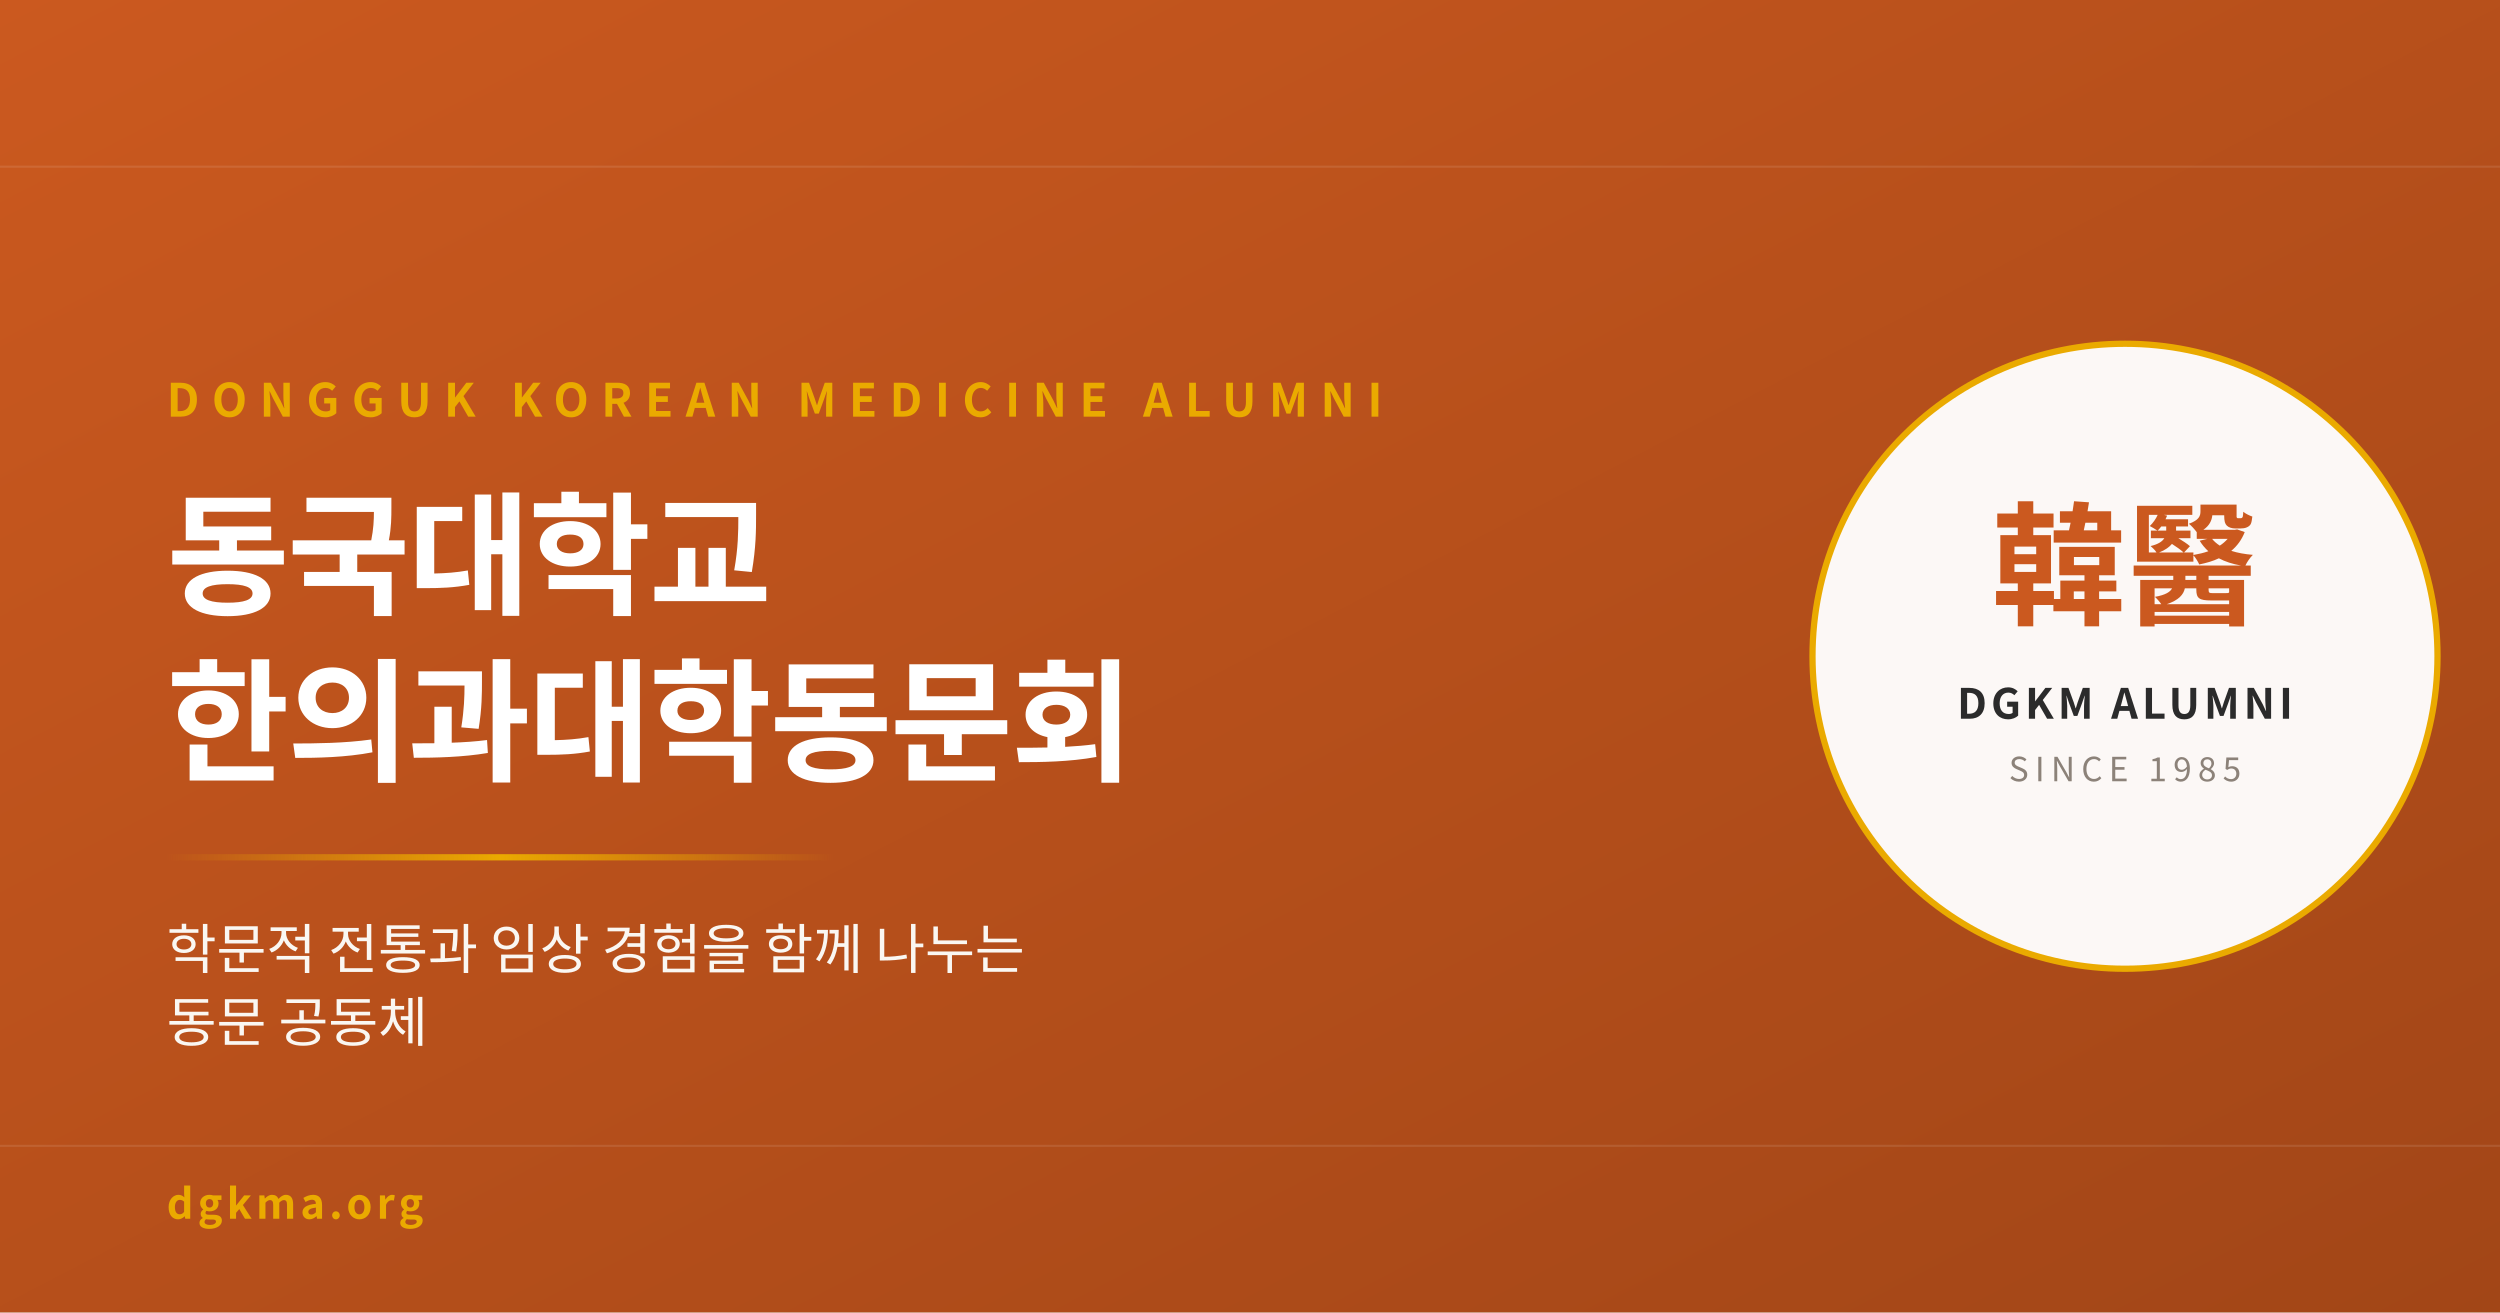
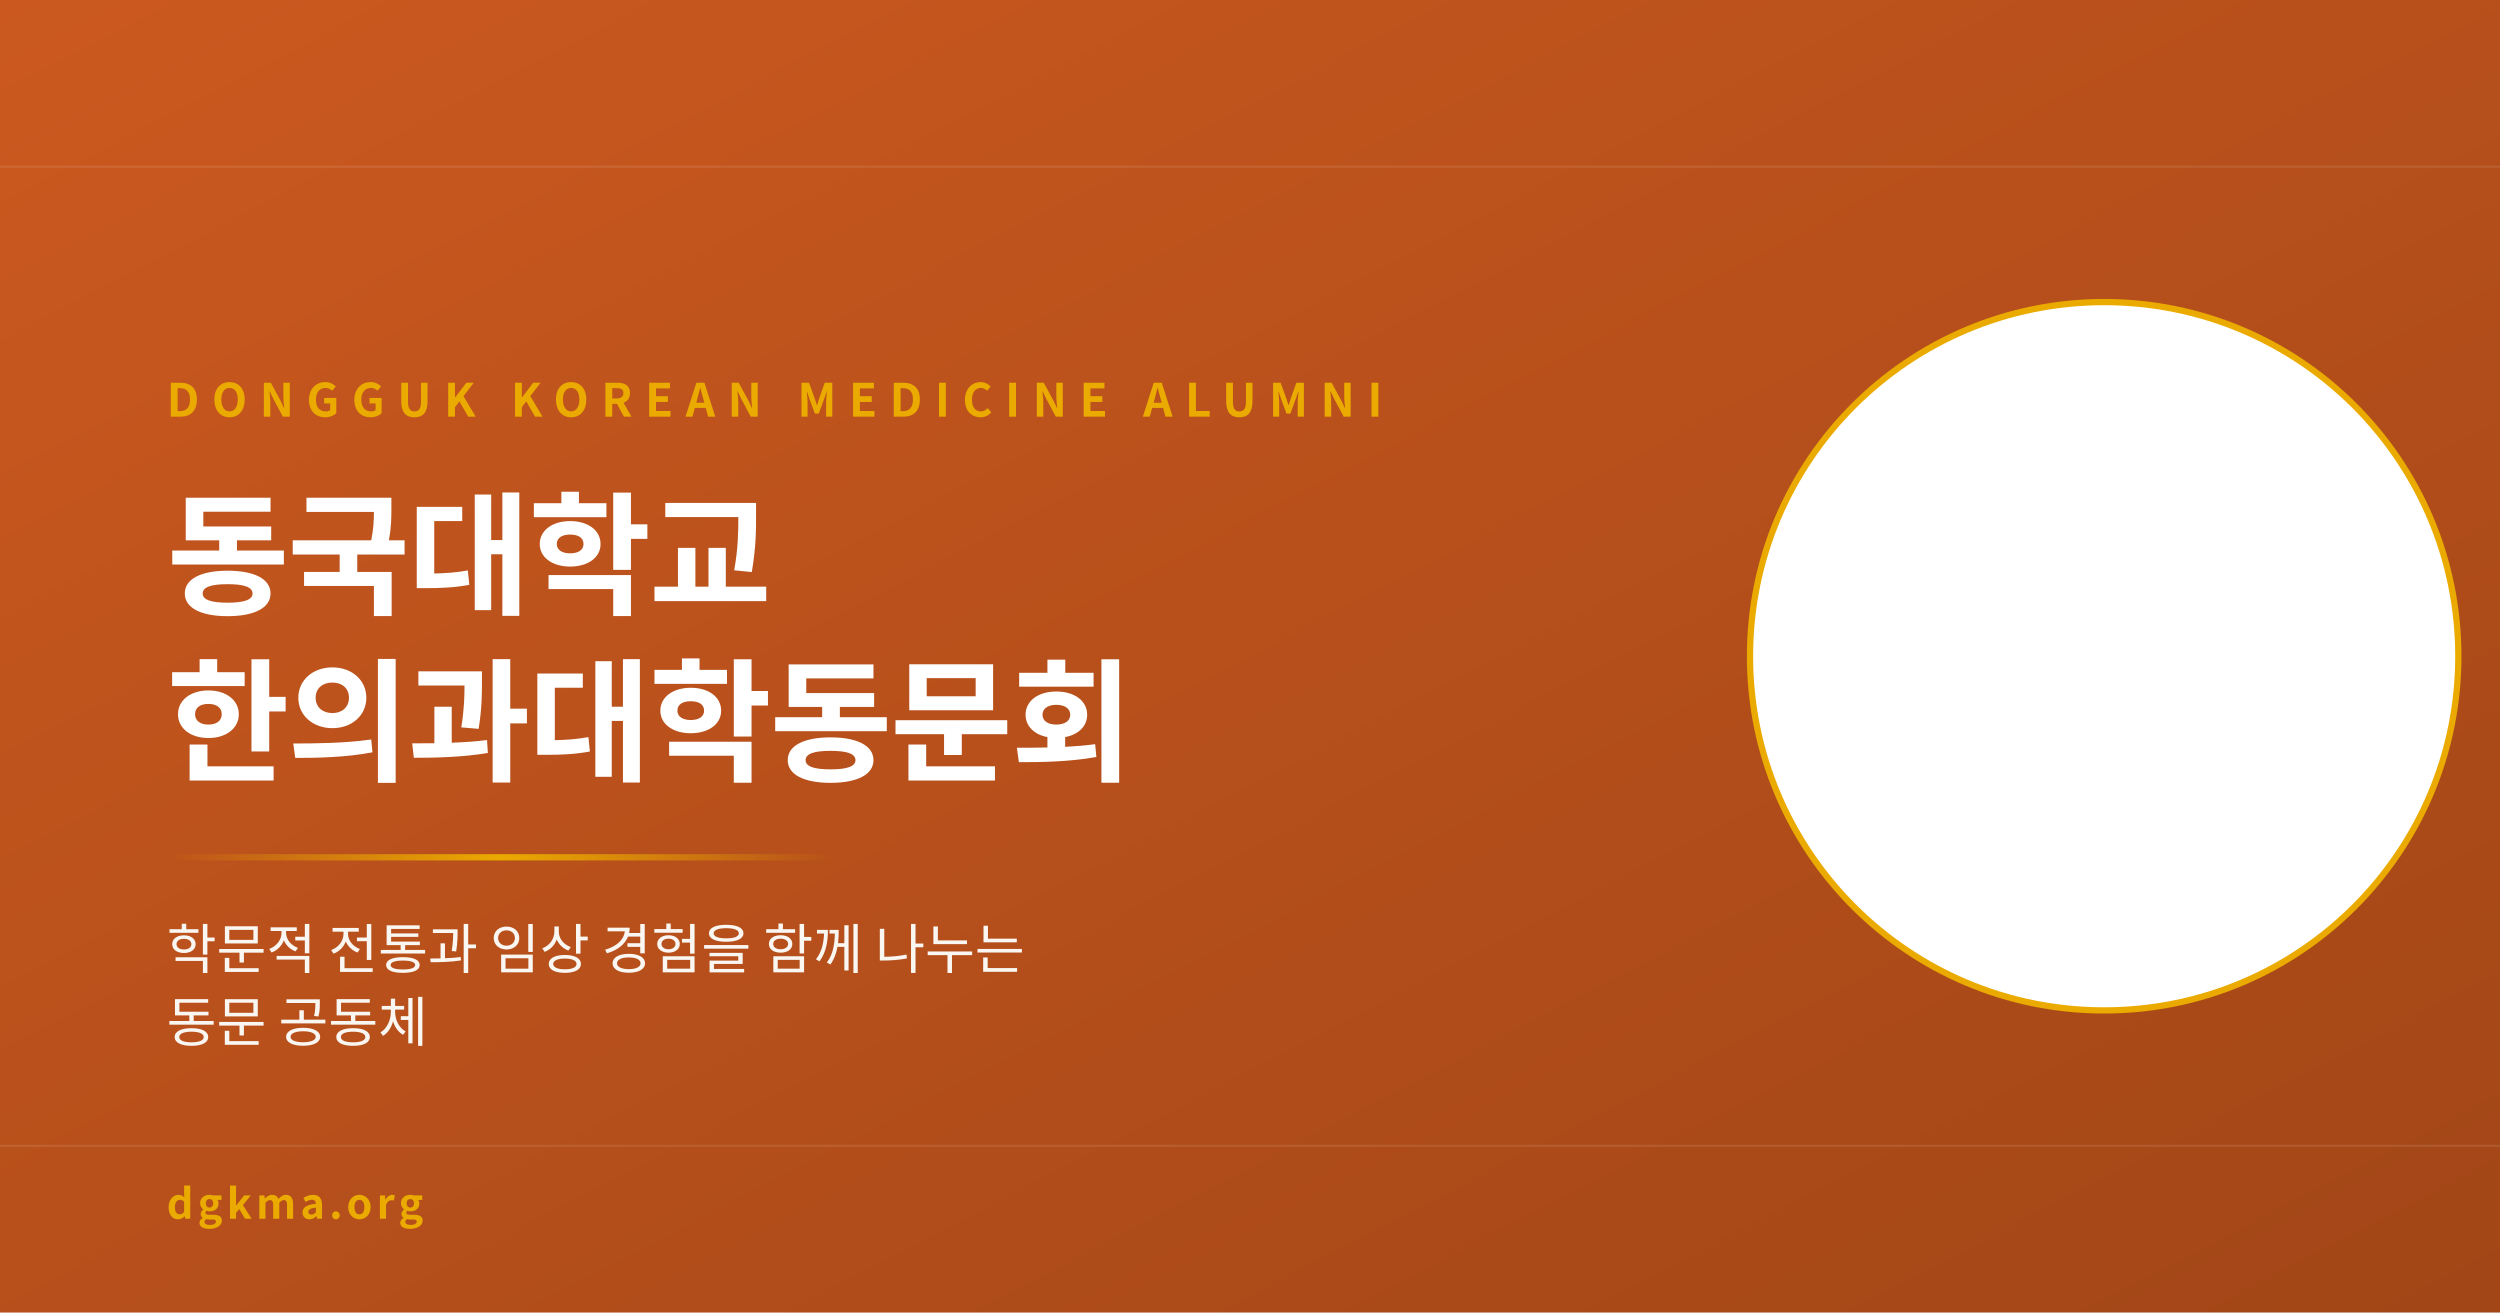
<svg xmlns="http://www.w3.org/2000/svg" width="1200" height="630" viewBox="0 0 1200 630">
  <defs>
    <linearGradient id="bg" x1="0" y1="0" x2="1" y2="1">
      <stop offset="0" stop-color="#CB591F" />
      <stop offset="1" stop-color="#A24617" />
    </linearGradient>
    <linearGradient id="divider" x1="0" y1="0" x2="1" y2="0">
      <stop offset="0" stop-color="#EAAA00" stop-opacity="0" />
      <stop offset="0.5" stop-color="#EAAA00" stop-opacity="1" />
      <stop offset="1" stop-color="#EAAA00" stop-opacity="0" />
    </linearGradient>
  </defs>
  <rect width="1200" height="630" fill="url(#bg)" />
  <line x1="0" y1="80" x2="1200" y2="80" stroke="#FFFFFF" stroke-opacity="0.10" stroke-width="1" />
  <line x1="0" y1="550" x2="1200" y2="550" stroke="#FFFFFF" stroke-opacity="0.10" stroke-width="1" />
-   <g transform="translate(880, 175)">
-     <circle cx="140" cy="140" r="150" fill="#FFFFFF" fill-opacity="0.96" />
-     <circle cx="140" cy="140" r="150" fill="none" stroke="#EAAA00" stroke-width="3" />
-     <text x="140" y="120" text-anchor="middle" font-family="'Noto Sans CJK KR', sans-serif" font-size="64" font-weight="700" fill="#CB591F">韓醫</text>
-     <text x="140" y="170" text-anchor="middle" font-family="'Noto Sans CJK KR', sans-serif" font-size="20" font-weight="600" fill="#2B2B2B" letter-spacing="2">DGKM ALUMNI</text>
-     <text x="140" y="200" text-anchor="middle" font-family="'Noto Sans CJK KR', sans-serif" font-size="16" font-weight="500" fill="#8C8279" letter-spacing="3">SINCE 1985</text>
-   </g>
-   <text x="80" y="200" font-family="'Noto Sans CJK KR', sans-serif" font-size="22" font-weight="700" fill="#EAAA00" letter-spacing="6">DONGGUK KOREAN MEDICINE ALUMNI</text>
-   <text x="80" y="290" font-family="'Noto Sans CJK KR', sans-serif" font-size="64" font-weight="700" fill="#FFFFFF" letter-spacing="-1">동국대학교</text>
-   <text x="80" y="370" font-family="'Noto Sans CJK KR', sans-serif" font-size="64" font-weight="700" fill="#FFFFFF" letter-spacing="-1">한의과대학동문회</text>
+   <circle cx="1010" cy="315" r="170" fill="#FFFFFF" />
+   <circle cx="1010" cy="315" r="170" fill="none" stroke="#EAAA00" stroke-width="3" />
+   <text x="80" y="200" font-family="Pretendard, 'Noto Sans CJK KR', sans-serif" font-size="22" font-weight="700" fill="#EAAA00" letter-spacing="6">DONGGUK KOREAN MEDICINE ALUMNI</text>
+   <text x="80" y="290" font-family="Pretendard, 'Noto Sans CJK KR', sans-serif" font-size="64" font-weight="700" fill="#FFFFFF" letter-spacing="-1">동국대학교</text>
+   <text x="80" y="370" font-family="Pretendard, 'Noto Sans CJK KR', sans-serif" font-size="64" font-weight="700" fill="#FFFFFF" letter-spacing="-1">한의과대학동문회</text>
  <rect x="80" y="410" width="320" height="3" fill="url(#divider)" />
-   <text x="80" y="465" font-family="'Noto Sans CJK KR', sans-serif" font-size="26" font-weight="400" fill="#FAF7F2">학문적 전통과 임상 경험을 함께 나누는</text>
-   <text x="80" y="500" font-family="'Noto Sans CJK KR', sans-serif" font-size="26" font-weight="400" fill="#FAF7F2">동문 공동체</text>
-   <text x="80" y="585" font-family="'Noto Sans CJK KR', sans-serif" font-size="20" font-weight="600" fill="#EAAA00" letter-spacing="2">dgkma.org</text>
+   <text x="80" y="465" font-family="Pretendard, 'Noto Sans CJK KR', sans-serif" font-size="26" font-weight="400" fill="#FAF7F2">학문적 전통과 임상 경험을 함께 나누는</text>
+   <text x="80" y="500" font-family="Pretendard, 'Noto Sans CJK KR', sans-serif" font-size="26" font-weight="400" fill="#FAF7F2">동문 공동체</text>
+   <text x="80" y="585" font-family="Pretendard, 'Noto Sans CJK KR', sans-serif" font-size="20" font-weight="600" fill="#EAAA00" letter-spacing="2">dgkma.org</text>
</svg>
